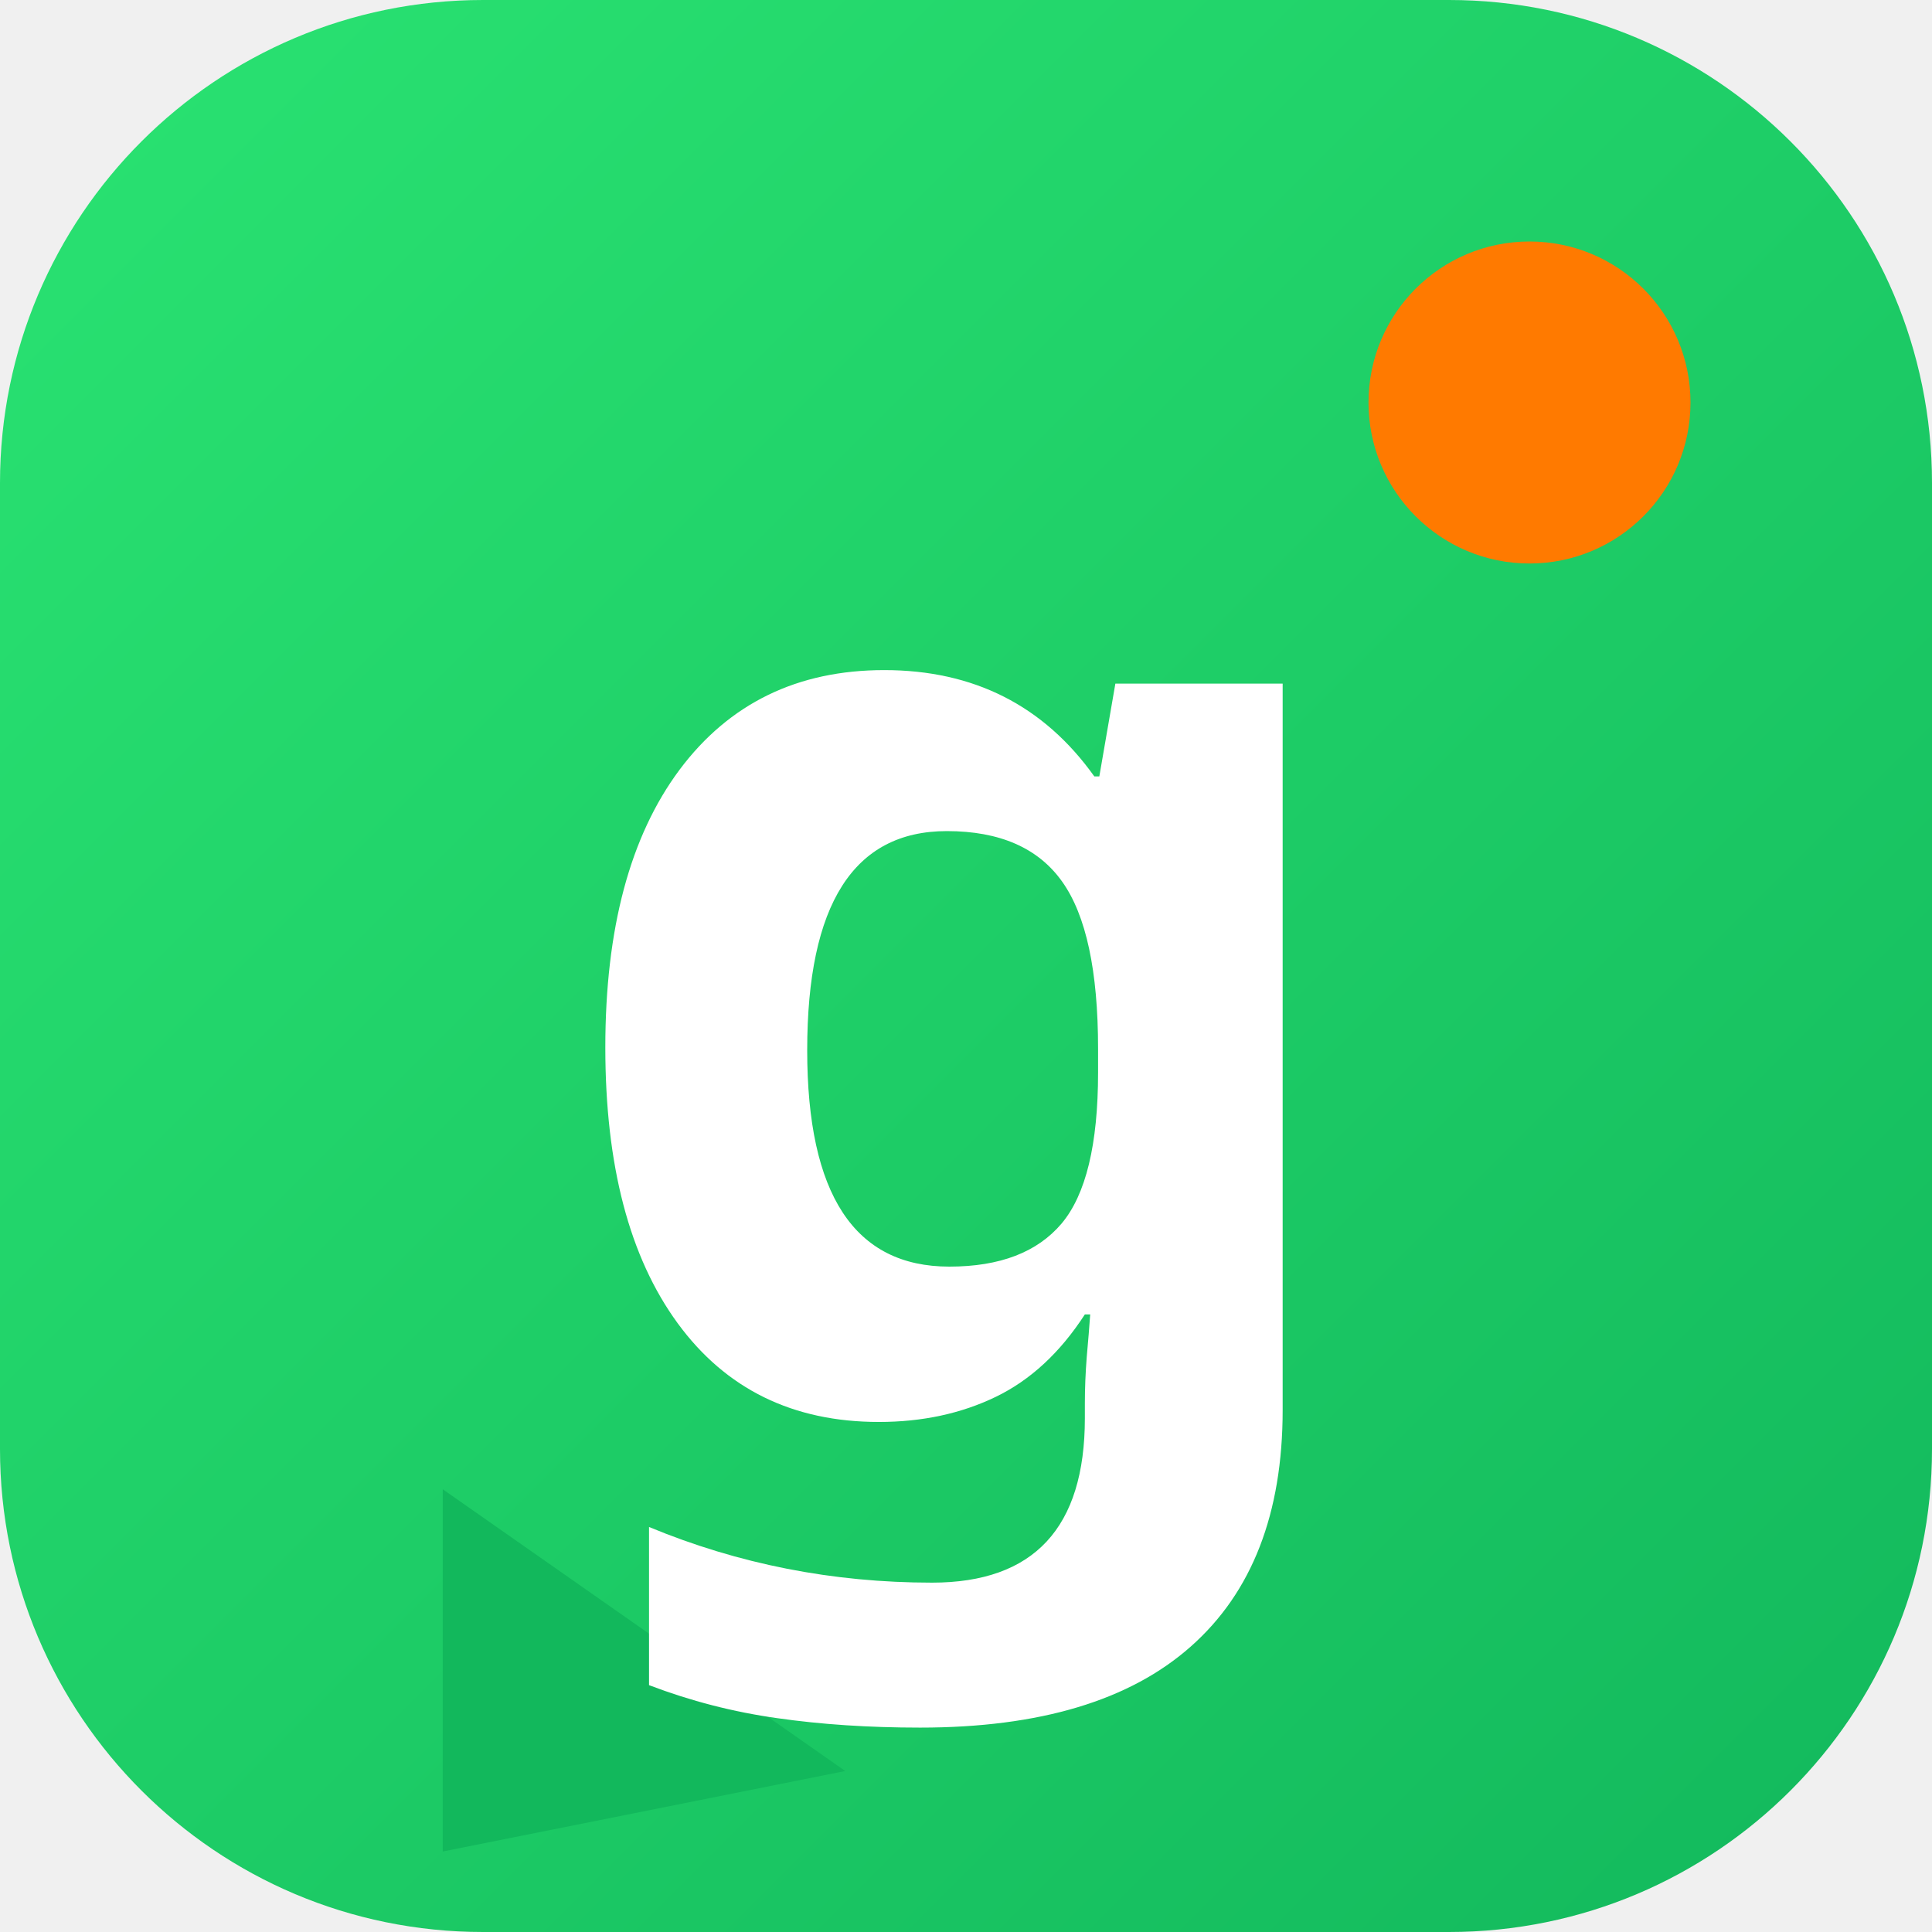
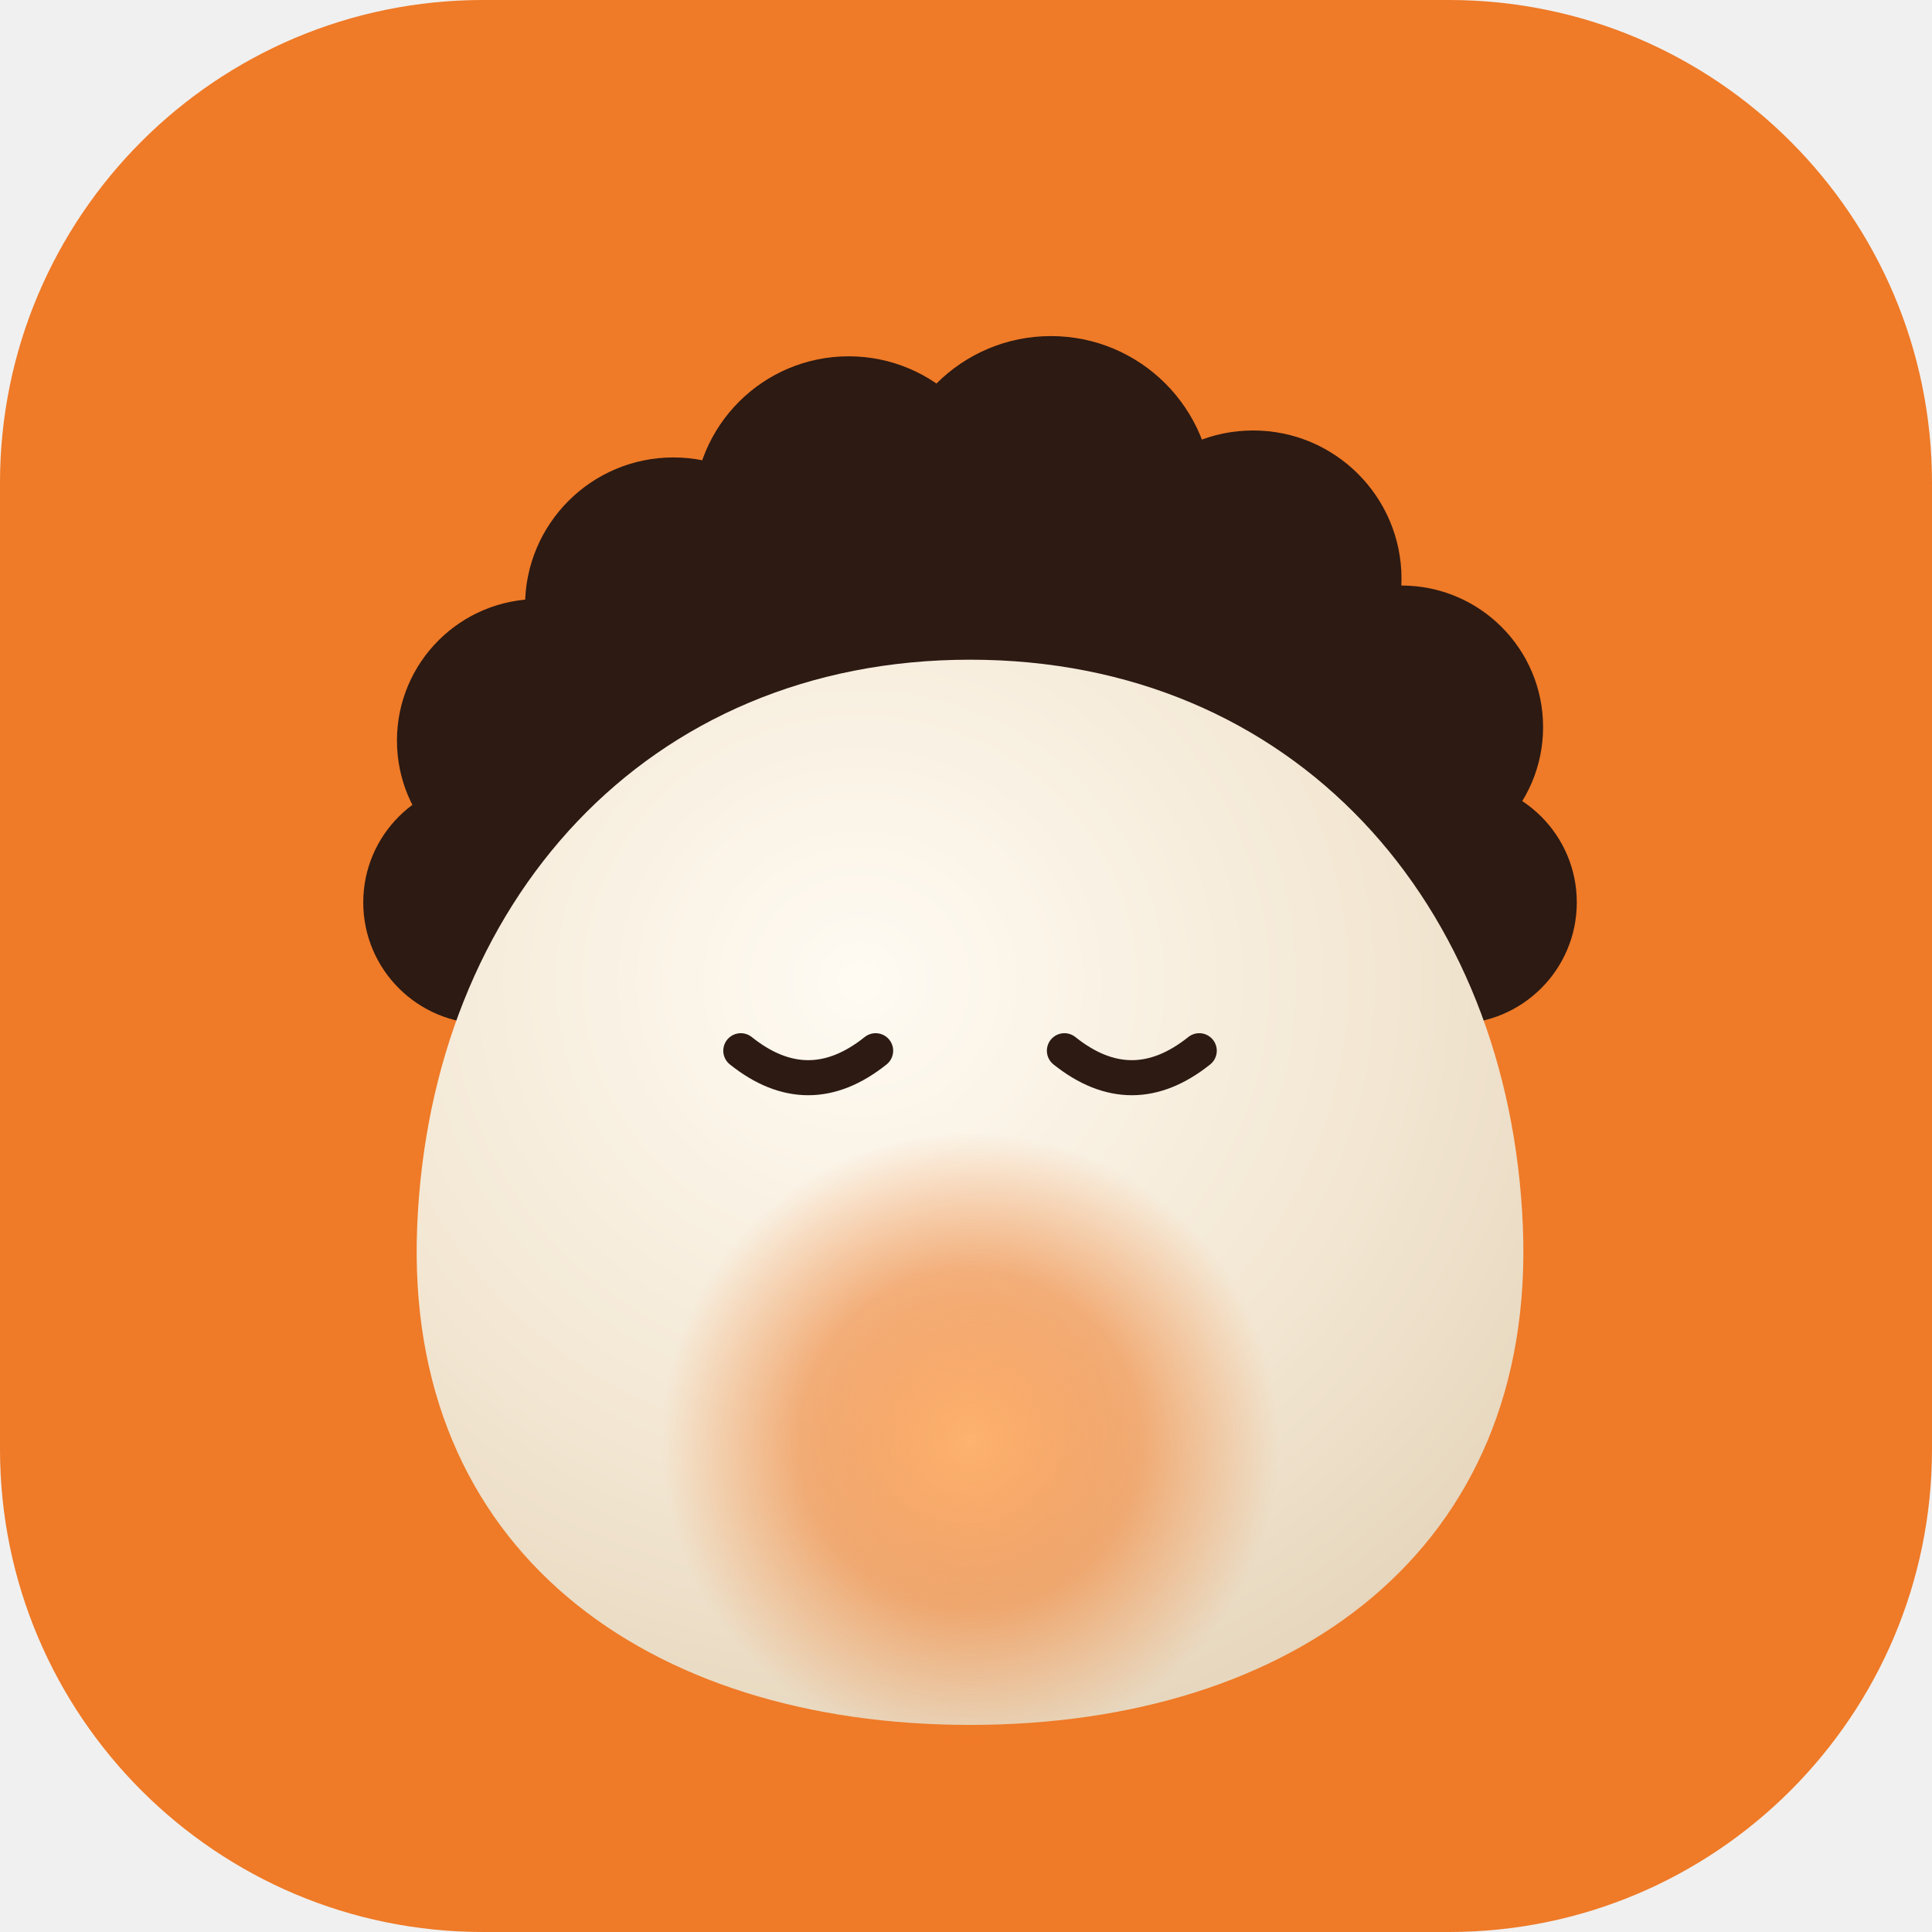
<svg xmlns="http://www.w3.org/2000/svg" viewBox="0 0 96 96" role="img" aria-label="AskGogo">
  <defs>
-     <linearGradient id="ag-ic" x1="0" y1="0" x2="1" y2="1">
-       <stop offset="0" stop-color="#2AE372" />
-       <stop offset="1" stop-color="#12B85C" />
-     </linearGradient>
+     <radialGradient id="b" cx="40%" cy="30%" r="80%">
+       <stop offset="0" stop-color="#FFFBF3" />
+       <stop offset=".6" stop-color="#F3E7D3" />
+       <stop offset="1" stop-color="#E4D3B9" />
+     </radialGradient>
+     <radialGradient id="c" cx="50%" cy="50%" r="50%">
+       <stop offset="0" stop-color="#FFB06A" stop-opacity=".95" />
+       <stop offset=".55" stop-color="#EF7A27" stop-opacity=".55" />
+       <stop offset="1" stop-color="#EF7A27" stop-opacity="0" />
+     </radialGradient>
  </defs>
-   <rect x="0" y="0" width="96" height="96" rx="24" fill="url(#ag-ic)" />
-   <path d="M22 92 L22 74 L42 88 Z" fill="#12B85C" />
-   <text x="48" y="70" font-size="66" font-weight="800" fill="#ffffff" text-anchor="middle" font-family="Poppins, Nunito, system-ui, sans-serif">g</text>
-   <circle cx="76" cy="20" r="8" fill="#FF7A00" />
+   <rect width="96" height="96" rx="24" fill="#EF7A27" />
+   <g transform="translate(8 10) scale(.67)">
+     <g fill="#2C1A13">
+       <circle cx="24" cy="52" r="9" />
+       <circle cx="28" cy="40" r="10.5" />
+       <circle cx="38" cy="30" r="11" />
+       <circle cx="51" cy="23" r="11.5" />
+       <circle cx="66" cy="22" r="12" />
+       <circle cx="81" cy="28" r="11" />
+       <circle cx="92" cy="39" r="10.5" />
+       <circle cx="96" cy="52" r="9" />
+       <circle cx="60" cy="32" r="13" />
+       <circle cx="44" cy="40" r="10" />
+       <circle cx="78" cy="38" r="10" />
+     </g>
+     <path d="M60 34 C84 34 100 52 101 76 C102 100 84 113 60 113 C36 113 18 100 19 76 C20 52 36 34 60 34Z" fill="url(#b)" />
+     <circle cx="60" cy="92" r="23" fill="url(#c)" />
+     <path d="M43 63 q5 4 10 0 M67 63 q5 4 10 0" fill="none" stroke="#2C1A13" stroke-width="2.6" stroke-linecap="round" />
+   </g>
</svg>
